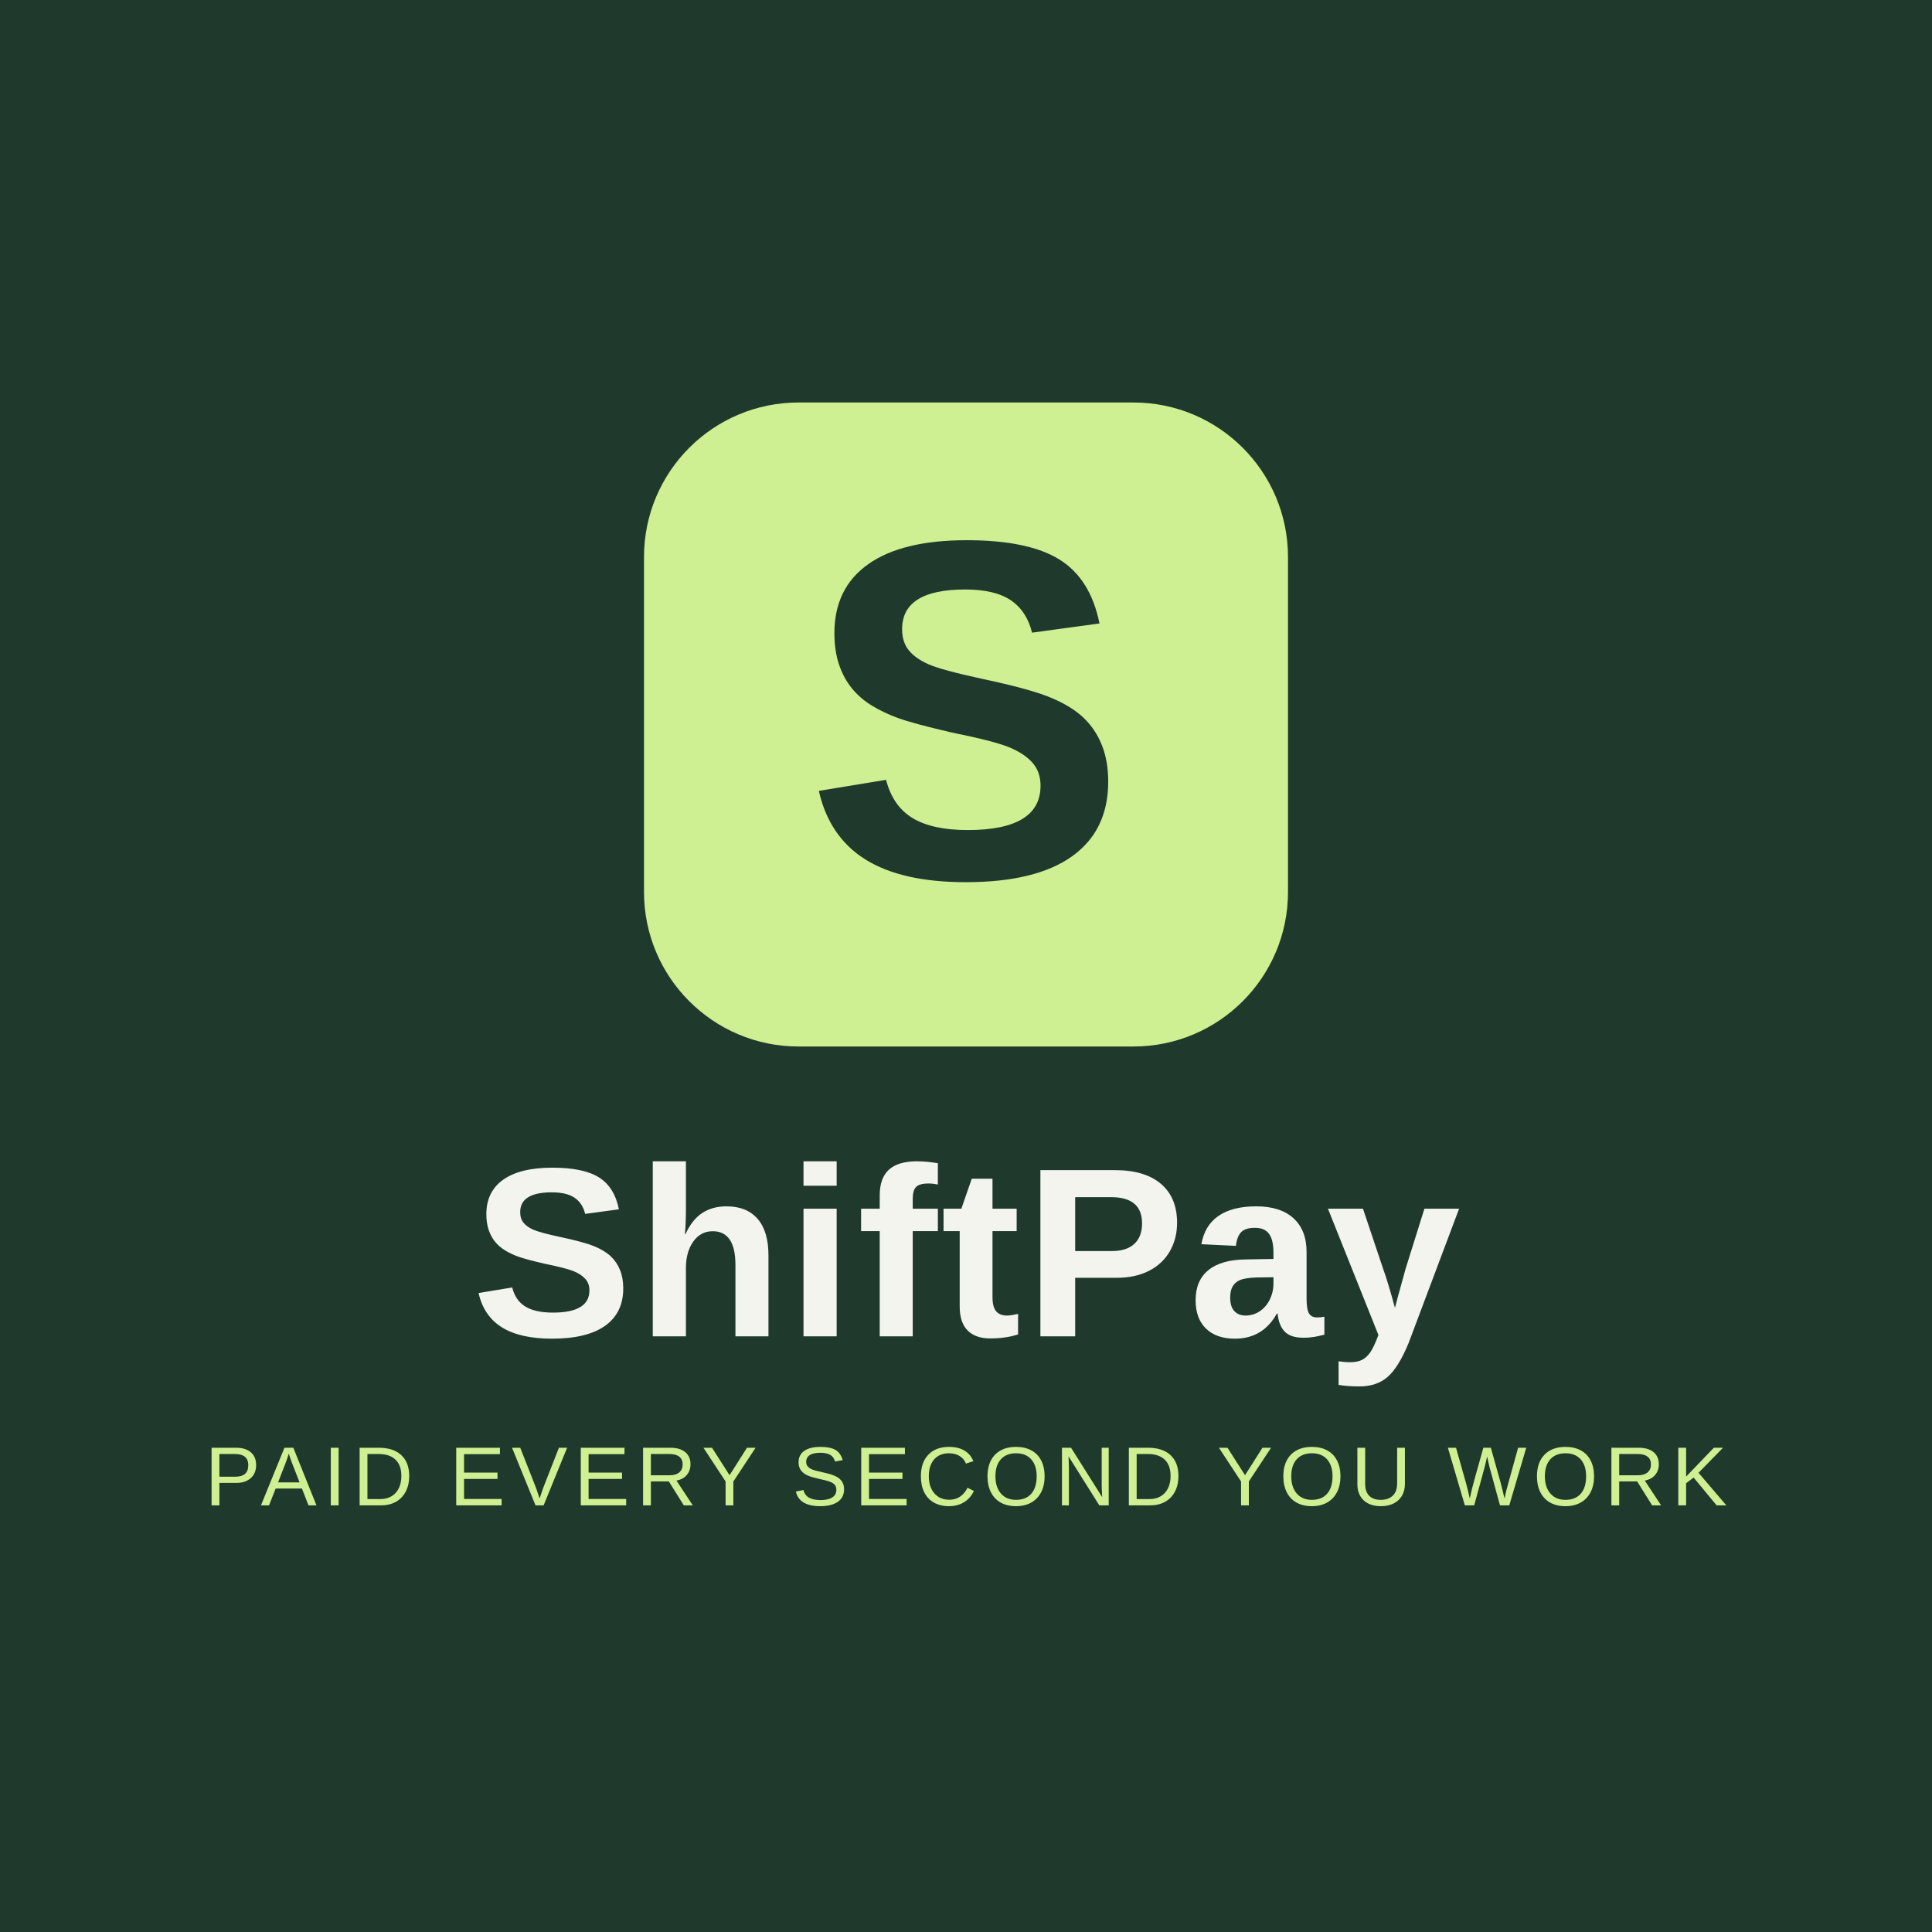
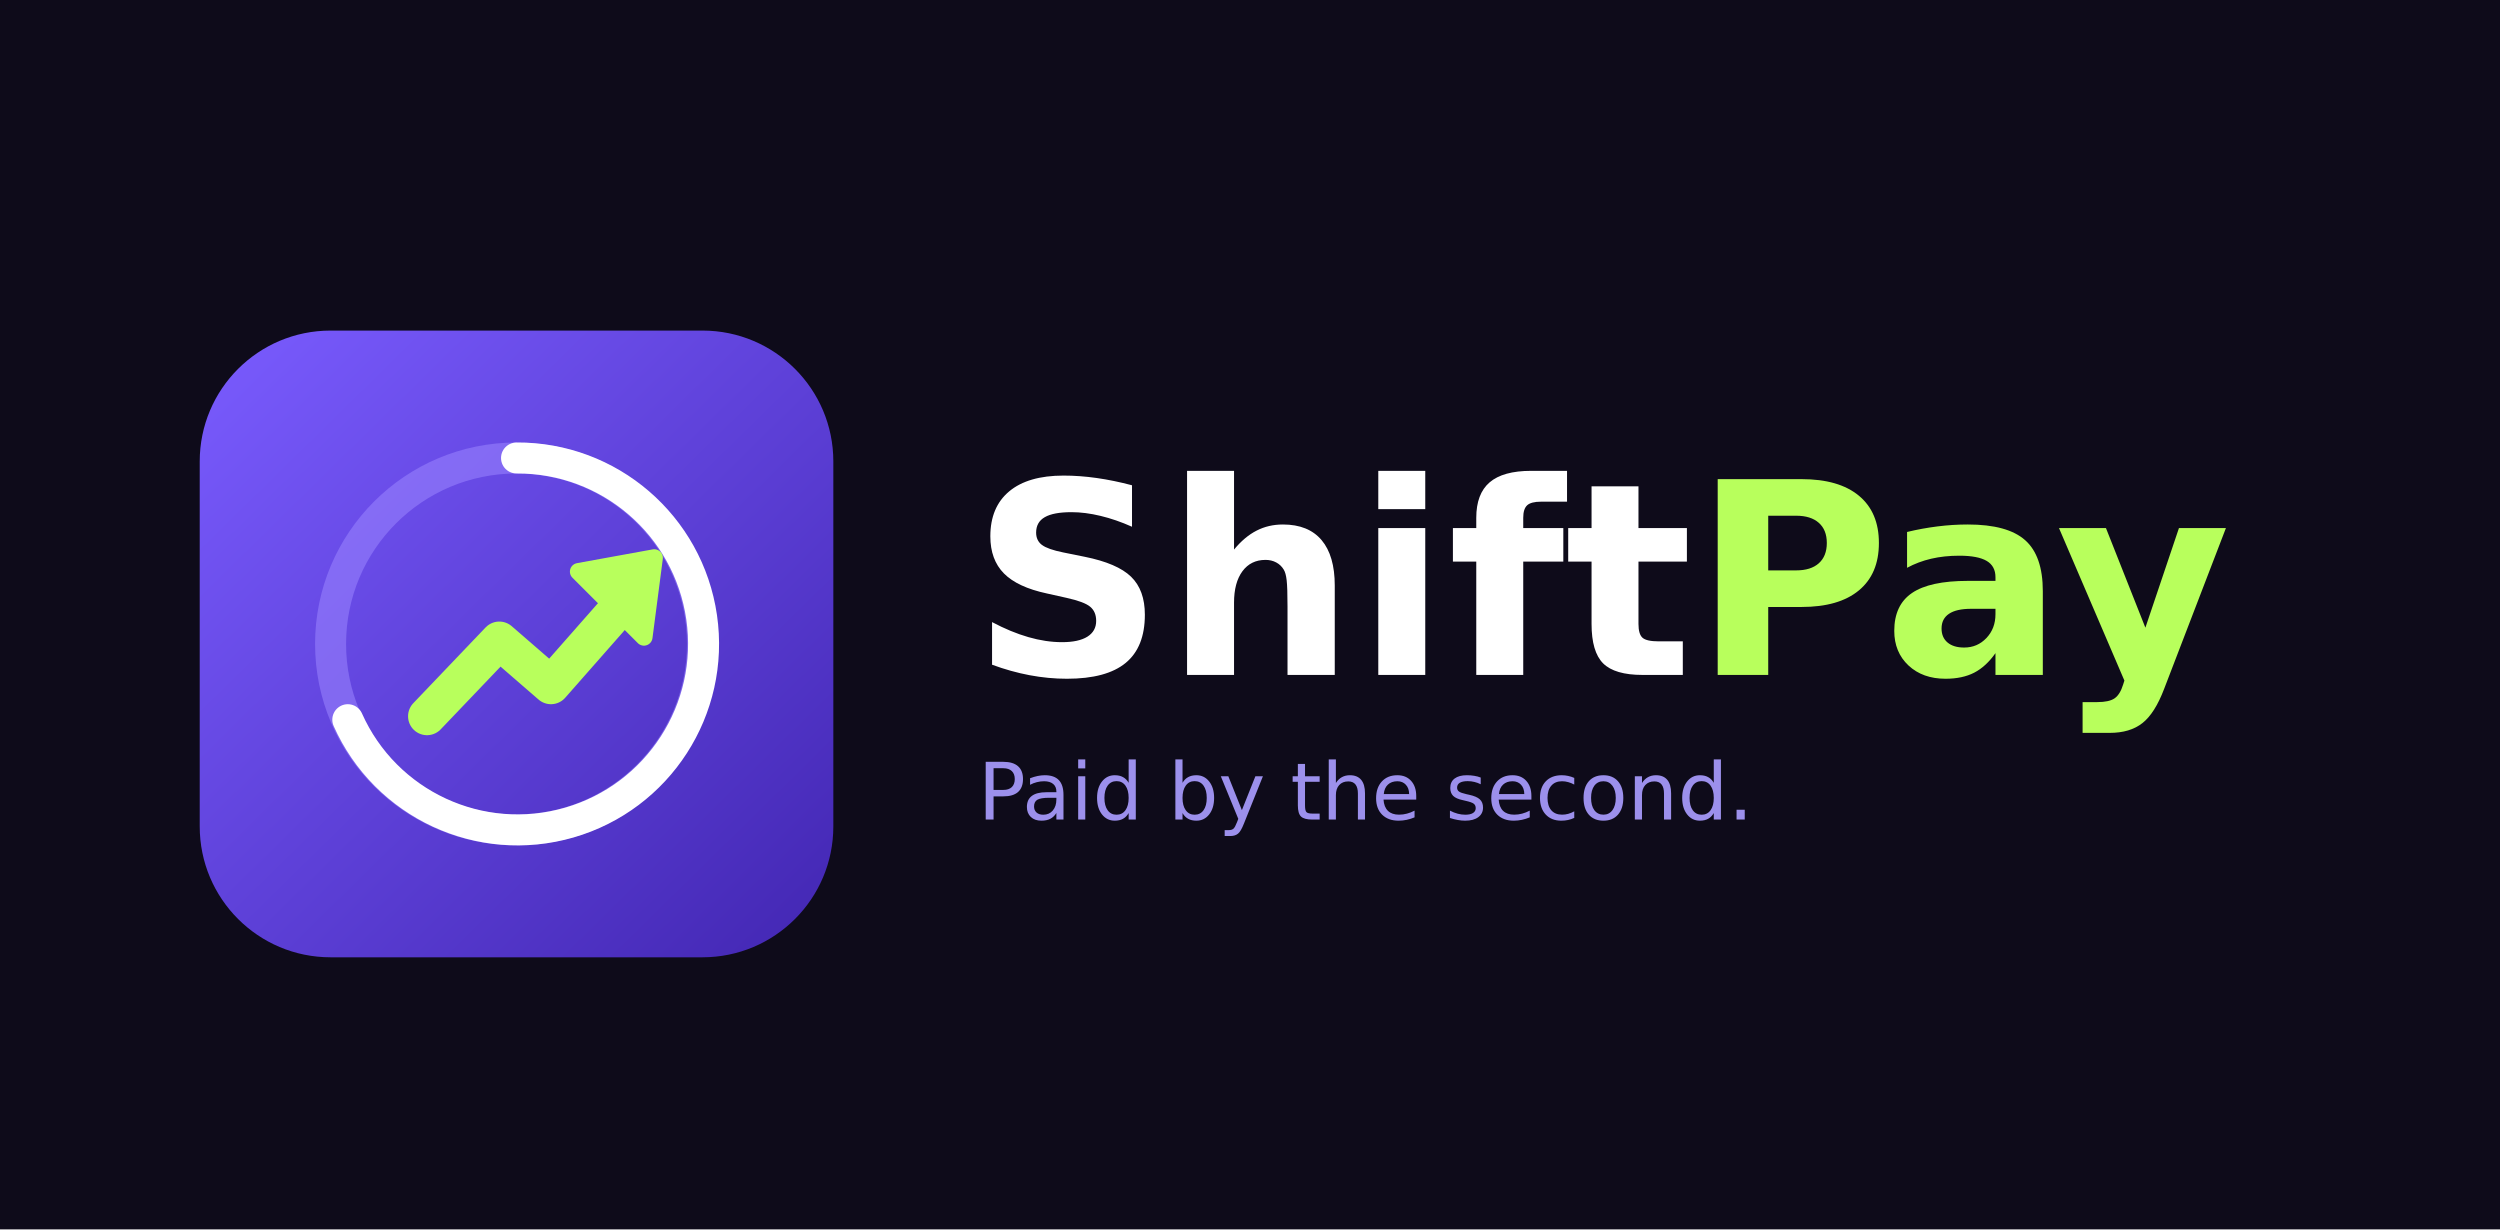
- <svg xmlns="http://www.w3.org/2000/svg" width="1200" height="1200" viewBox="0 0 1200 1200">
-   <rect width="1200" height="1200" fill="#1f3a2c" />
-   <rect x="400" y="250" width="400" height="400" rx="96" fill="#cfef93" />
-   <text x="600" y="545" text-anchor="middle" font-family="Arial Black, Arial, Helvetica, sans-serif" font-weight="900" font-size="300" fill="#1f3a2c">S</text>
-   <text x="600" y="830" text-anchor="middle" font-family="Arial, Helvetica, sans-serif" font-weight="700" font-size="150" fill="#f3f4ee" letter-spacing="2">ShiftPay</text>
-   <text x="600" y="935" text-anchor="middle" font-family="Arial, Helvetica, sans-serif" font-size="52" fill="#cfef93" letter-spacing="4">PAID EVERY SECOND YOU WORK</text>
+ <svg xmlns="http://www.w3.org/2000/svg" width="726" height="357" viewBox="0 0 726 357">
+   <defs>
+     <linearGradient id="tile" x1="0" y1="0" x2="1" y2="1">
+       <stop offset="0" stop-color="#7a5cff" />
+       <stop offset="1" stop-color="#4226b2" />
+     </linearGradient>
+   </defs>
+   <rect width="726" height="357" fill="#0e0b1a" />
+   <rect x="58" y="96" width="184" height="182" rx="38" fill="url(#tile)" />
+   <circle cx="150" cy="187" r="54" fill="none" stroke="#9b85ff" stroke-opacity="0.55" stroke-width="9" />
+   <path d="M150 133 A54 54 0 1 1 101 209" fill="none" stroke="#ffffff" stroke-width="9" stroke-linecap="round" />
+   <path d="M124 208 L145 186 L160 199 L182 174" fill="none" stroke="#b8ff5c" stroke-width="11" stroke-linecap="round" stroke-linejoin="round" />
+   <path d="M168 166 L190 162 L187 185 Z" fill="#b8ff5c" stroke="#b8ff5c" stroke-width="5" stroke-linejoin="round" />
+   <text x="282" y="196" font-family="Verdana, DejaVu Sans, Arial, sans-serif" font-weight="700" font-size="78" fill="#ffffff">Shift<tspan fill="#b8ff5c">Pay</tspan>
+   </text>
+   <text x="284" y="238" font-family="Verdana, DejaVu Sans, Arial, sans-serif" font-size="23" fill="#9c90ec">Paid by the second.</text>
</svg>
